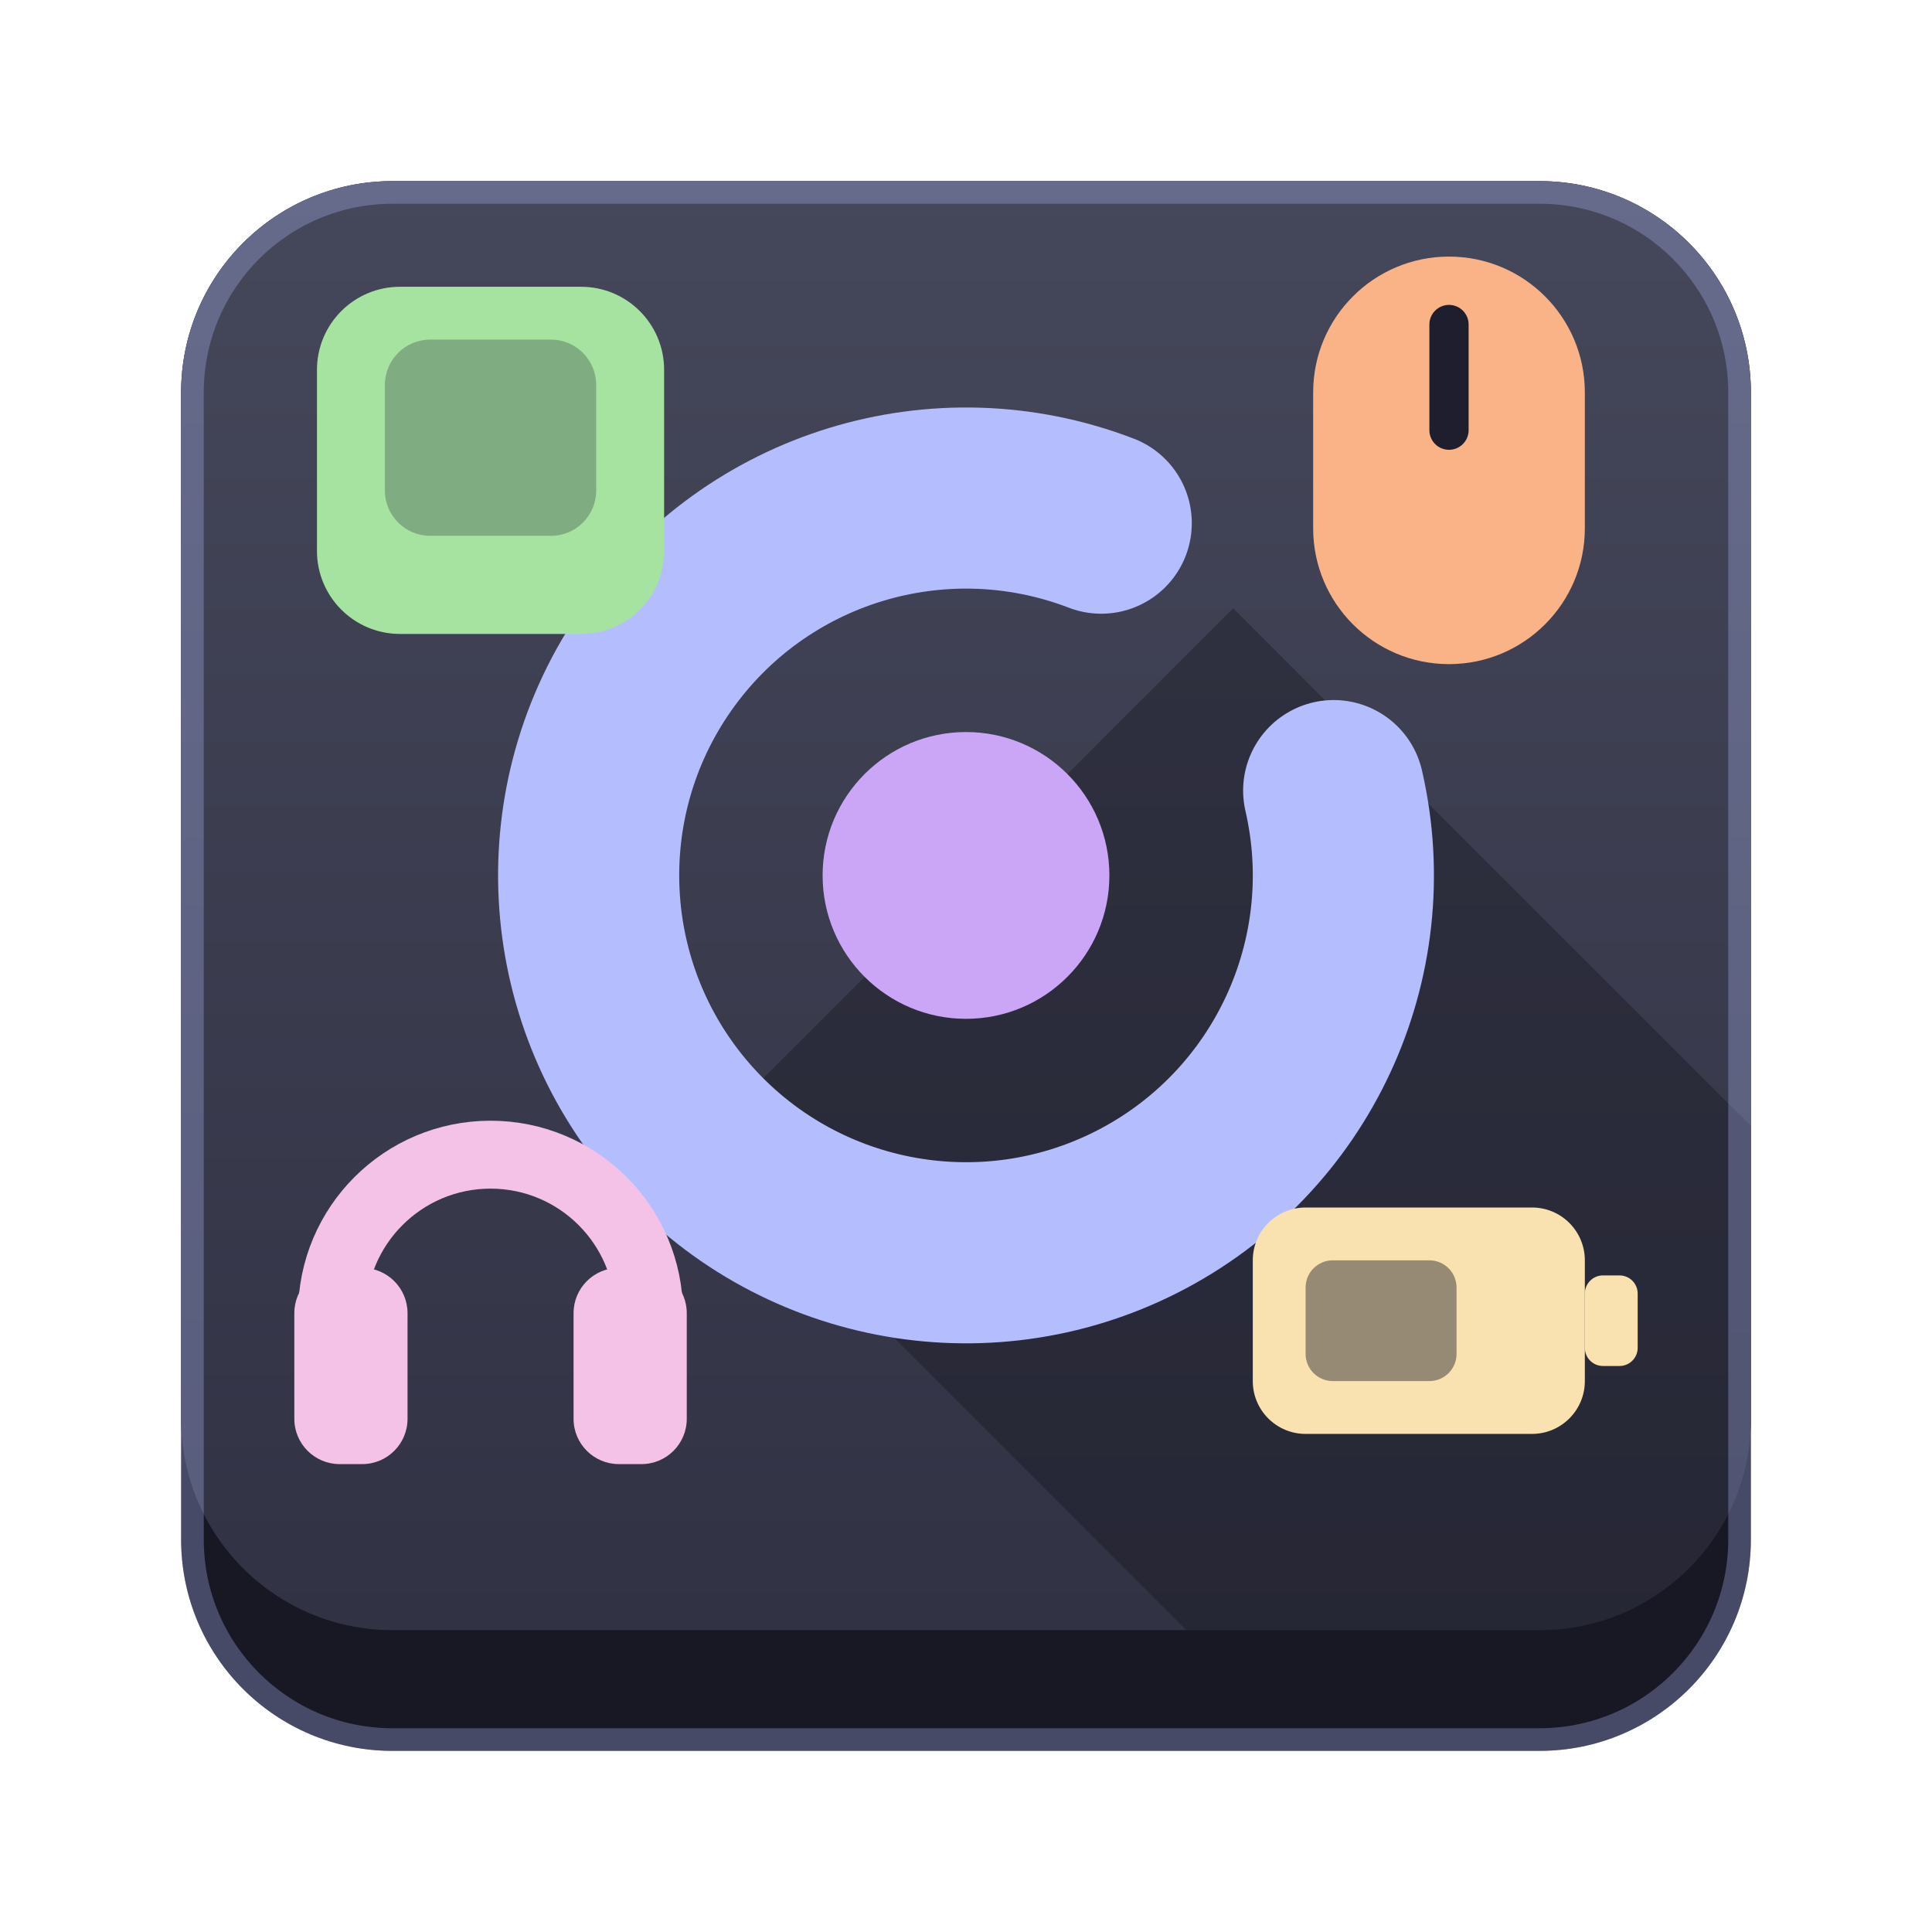
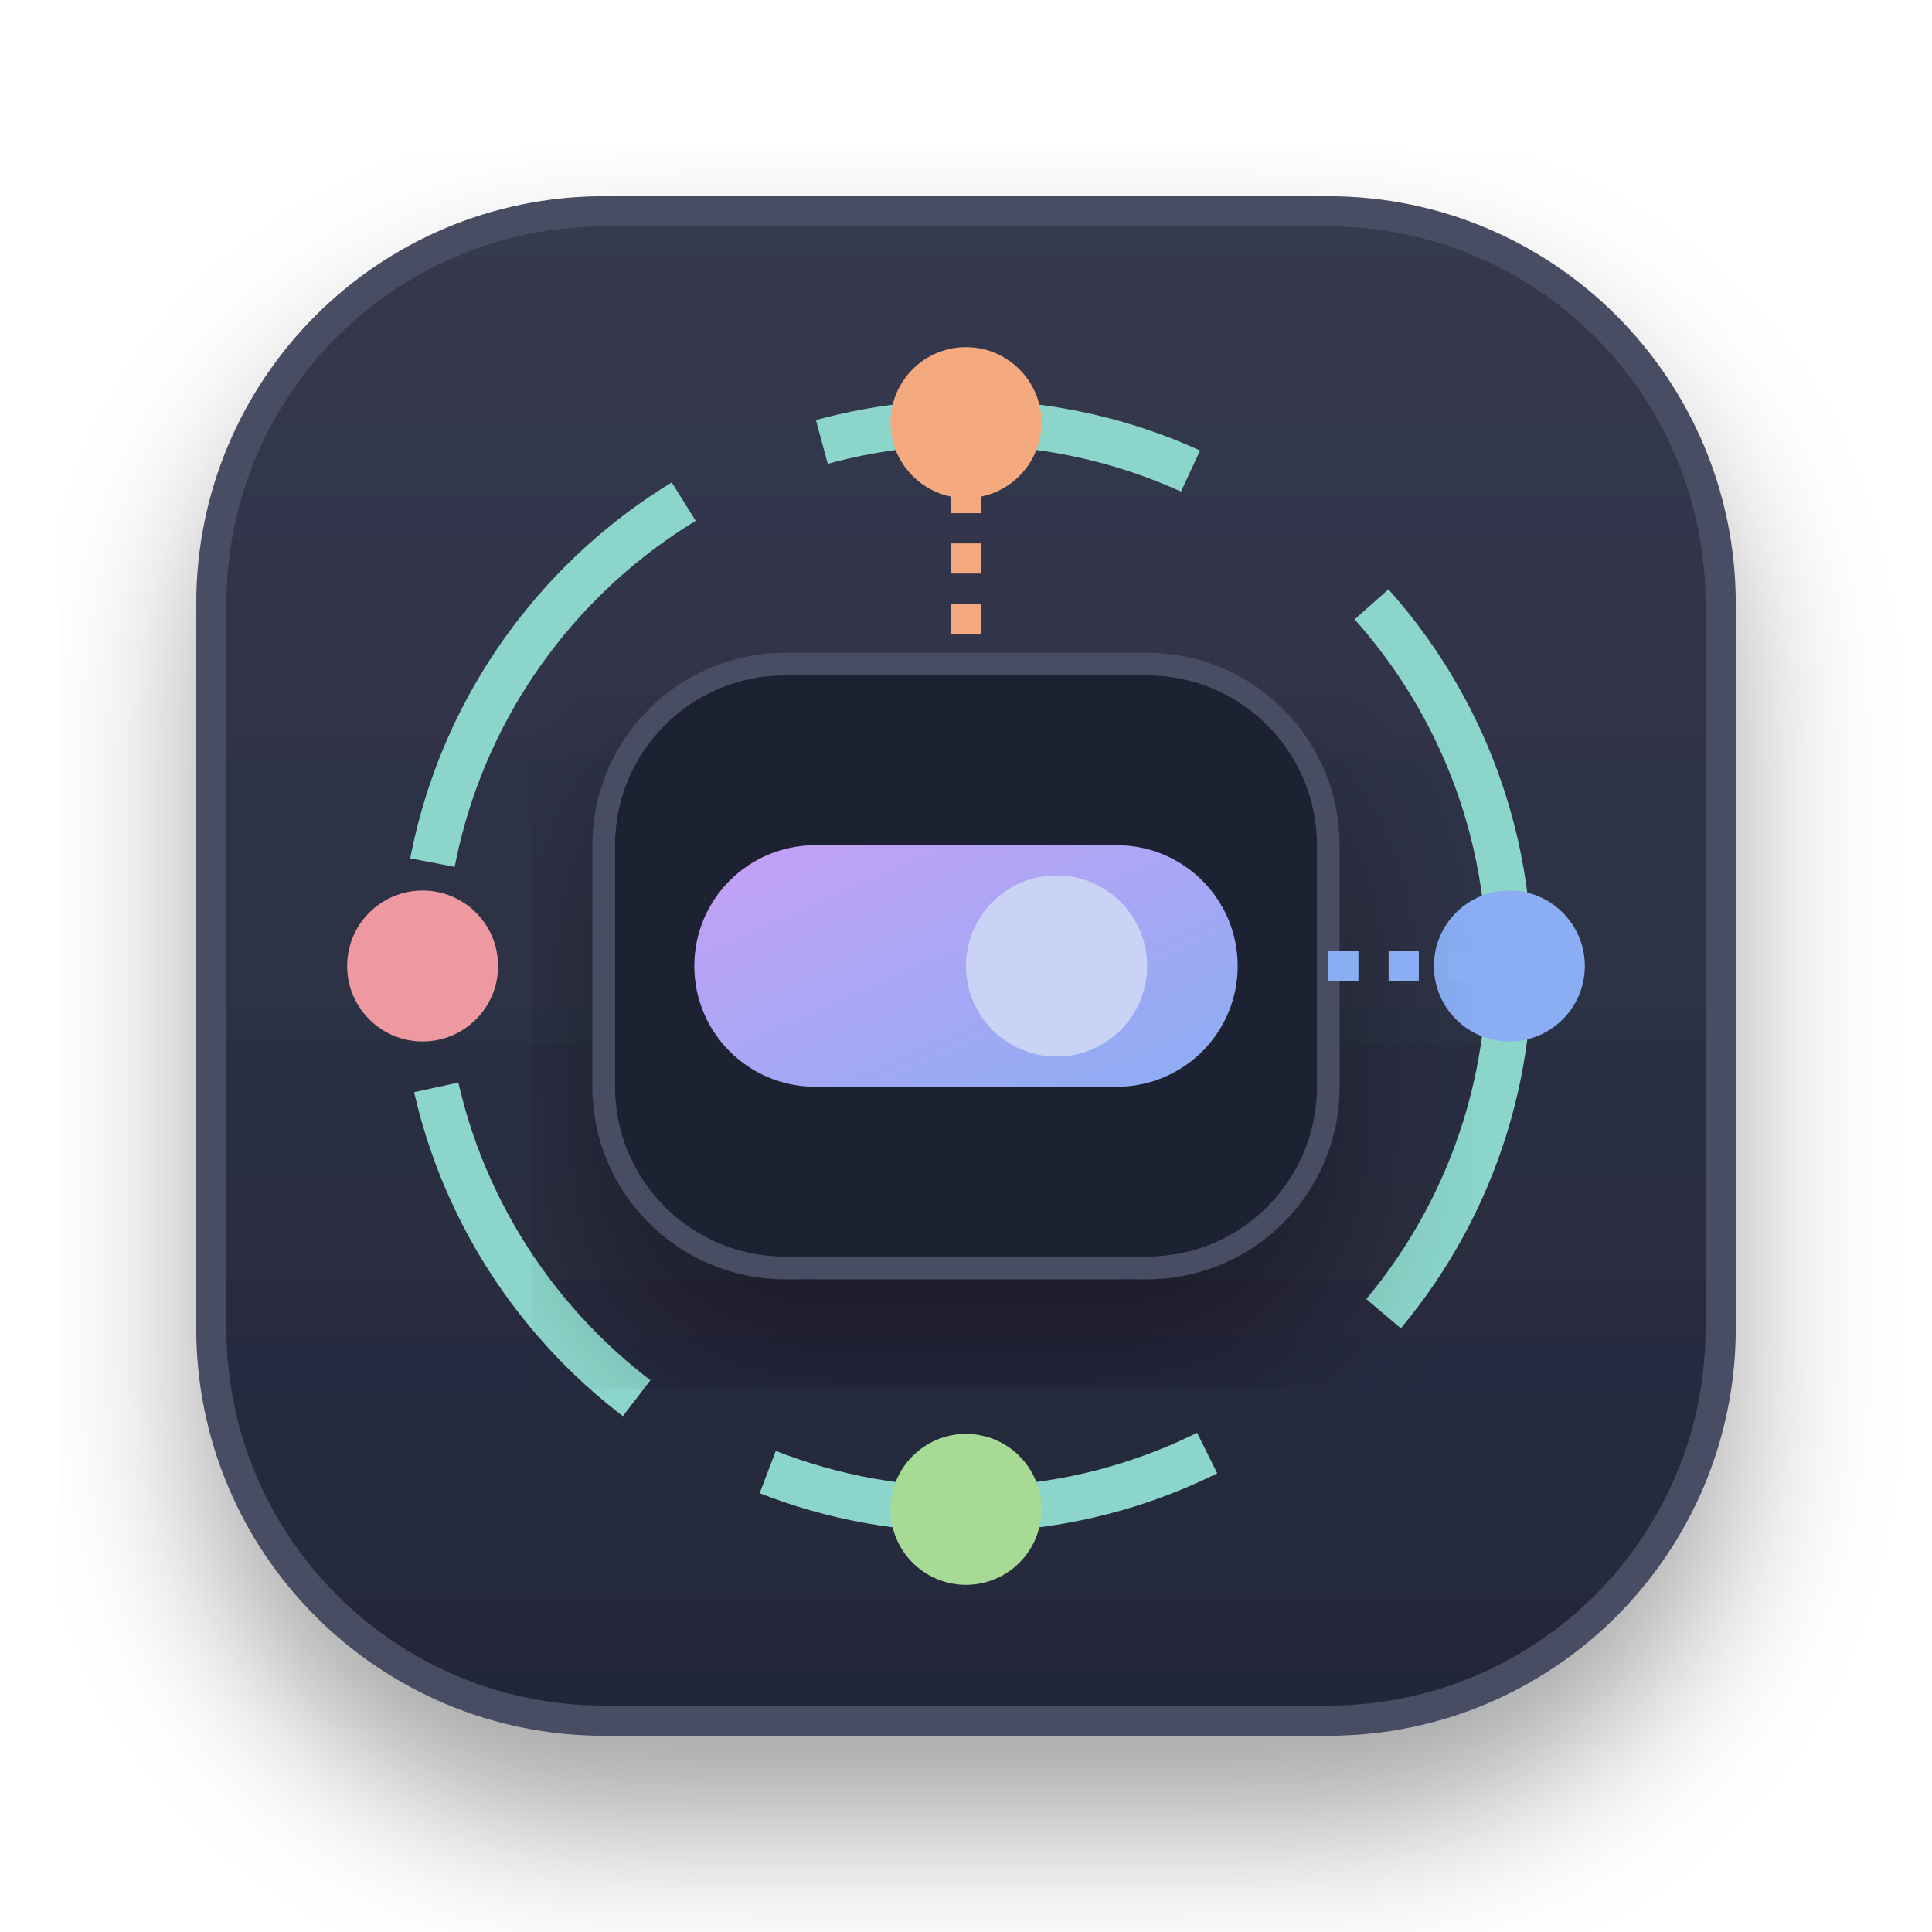
- <svg xmlns="http://www.w3.org/2000/svg" width="128" height="128" viewBox="0 0 128 128">
+ <svg xmlns="http://www.w3.org/2000/svg" viewBox="0 0 128 128" width="100%" height="100%">
  <defs>
-     <linearGradient id="face" x1="0" y1="0" x2="0" y2="1">
-       <stop offset="0" stop-color="#45475a" />
-       <stop offset="1" stop-color="#313244" />
+     <linearGradient id="c2-bg" x1="0%" y1="0%" x2="0%" y2="100%">
+       <stop offset="0%" stop-color="#363a4f" />
+       <stop offset="100%" stop-color="#24273a" />
    </linearGradient>
-     <clipPath id="clip">
-       <rect x="12" y="12" width="104" height="96" rx="14" />
-     </clipPath>
+     <linearGradient id="c2-switch-grad" x1="0%" y1="0%" x2="100%" y2="100%">
+       <stop offset="0%" stop-color="#c6a0f6" />
+       <stop offset="100%" stop-color="#8aadf4" />
+     </linearGradient>
+     <filter id="c2-shadow" x="-10%" y="-10%" width="130%" height="130%">
+       <feDropShadow dx="0" dy="6" stdDeviation="5" flood-color="#000000" flood-opacity="0.35" />
+     </filter>
  </defs>
-   <rect x="12" y="12" width="104" height="104" rx="14" fill="#181825" />
-   <rect x="12" y="12" width="104" height="96" rx="14" fill="url(#face)" />
-   <path d="M 81.7 40.3 L 181.7 140.3 L 146.3 175.7 L 46.3 75.7 Z" fill="#11111b" opacity="0.35" clip-path="url(#clip)" />
-   <rect x="12.75" y="12.75" width="102.5" height="102.5" rx="13.25" fill="none" stroke="#b4befe" stroke-opacity="0.3" stroke-width="1.5" />
-   <path d="M 88.36 52.38 A 25 25 0 1 1 72.96 34.66" fill="none" stroke="#b4befe" stroke-width="12" stroke-linecap="round" />
-   <circle cx="64" cy="58" r="9.5" fill="#cba6f7" />
-   <rect x="87" y="17" width="18" height="27" rx="9" fill="#fab387" />
-   <line x1="96" y1="21.5" x2="96" y2="28.5" stroke="#1e1e2e" stroke-width="2.6" stroke-linecap="round" />
-   <rect x="21" y="19" width="23" height="23" rx="5.5" fill="#a6e3a1" />
-   <rect x="25.5" y="22.5" width="14" height="13" rx="3" fill="#1e1e2e" opacity="0.28" />
-   <path d="M 22 87 a 10.5 10.5 0 0 1 21 0" fill="none" stroke="#f5c2e7" stroke-width="4.5" stroke-linecap="round" />
-   <rect x="19.5" y="84" width="7.5" height="13" rx="3" fill="#f5c2e7" />
-   <rect x="38" y="84" width="7.5" height="13" rx="3" fill="#f5c2e7" />
-   <rect x="83" y="80" width="22" height="15" rx="3.5" fill="#f9e2af" />
-   <rect x="105" y="84.5" width="3.5" height="6" rx="1.2" fill="#f9e2af" />
-   <rect x="86.5" y="83.5" width="10" height="8" rx="1.8" fill="#1e1e2e" opacity="0.45" />
+   <rect x="14" y="14" width="100" height="100" rx="26" fill="url(#c2-bg)" stroke="#494d64" stroke-width="2" filter="url(#c2-shadow)" />
+   <circle cx="64" cy="64" r="36" fill="none" stroke="undefined" stroke-width="3" />
+   <circle cx="64" cy="64" r="36" fill="none" stroke="#8bd5ca" stroke-width="3" stroke-dasharray="25 15 30 10" />
+   <circle cx="64" cy="28" r="5" fill="#f5a97f" />
+   <circle cx="100" cy="64" r="5" fill="#8aadf4" />
+   <circle cx="64" cy="100" r="5" fill="#a6da95" />
+   <circle cx="28" cy="64" r="5" fill="#ee99a0" />
+   <g filter="url(#c2-shadow)">
+     <rect x="40" y="44" width="48" height="40" rx="12" fill="#1e2030" stroke="#494d64" stroke-width="1.5" />
+     <rect x="46" y="56" width="36" height="16" rx="8" fill="url(#c2-switch-grad)" />
+     <circle cx="70" cy="64" r="6" fill="#cad3f5" />
+   </g>
+   <path d="M 64 28 L 64 44" stroke="#f5a97f" stroke-width="2" stroke-dasharray="2 2" />
+   <path d="M 88 64 L 100 64" stroke="#8aadf4" stroke-width="2" stroke-dasharray="2 2" />
</svg>
